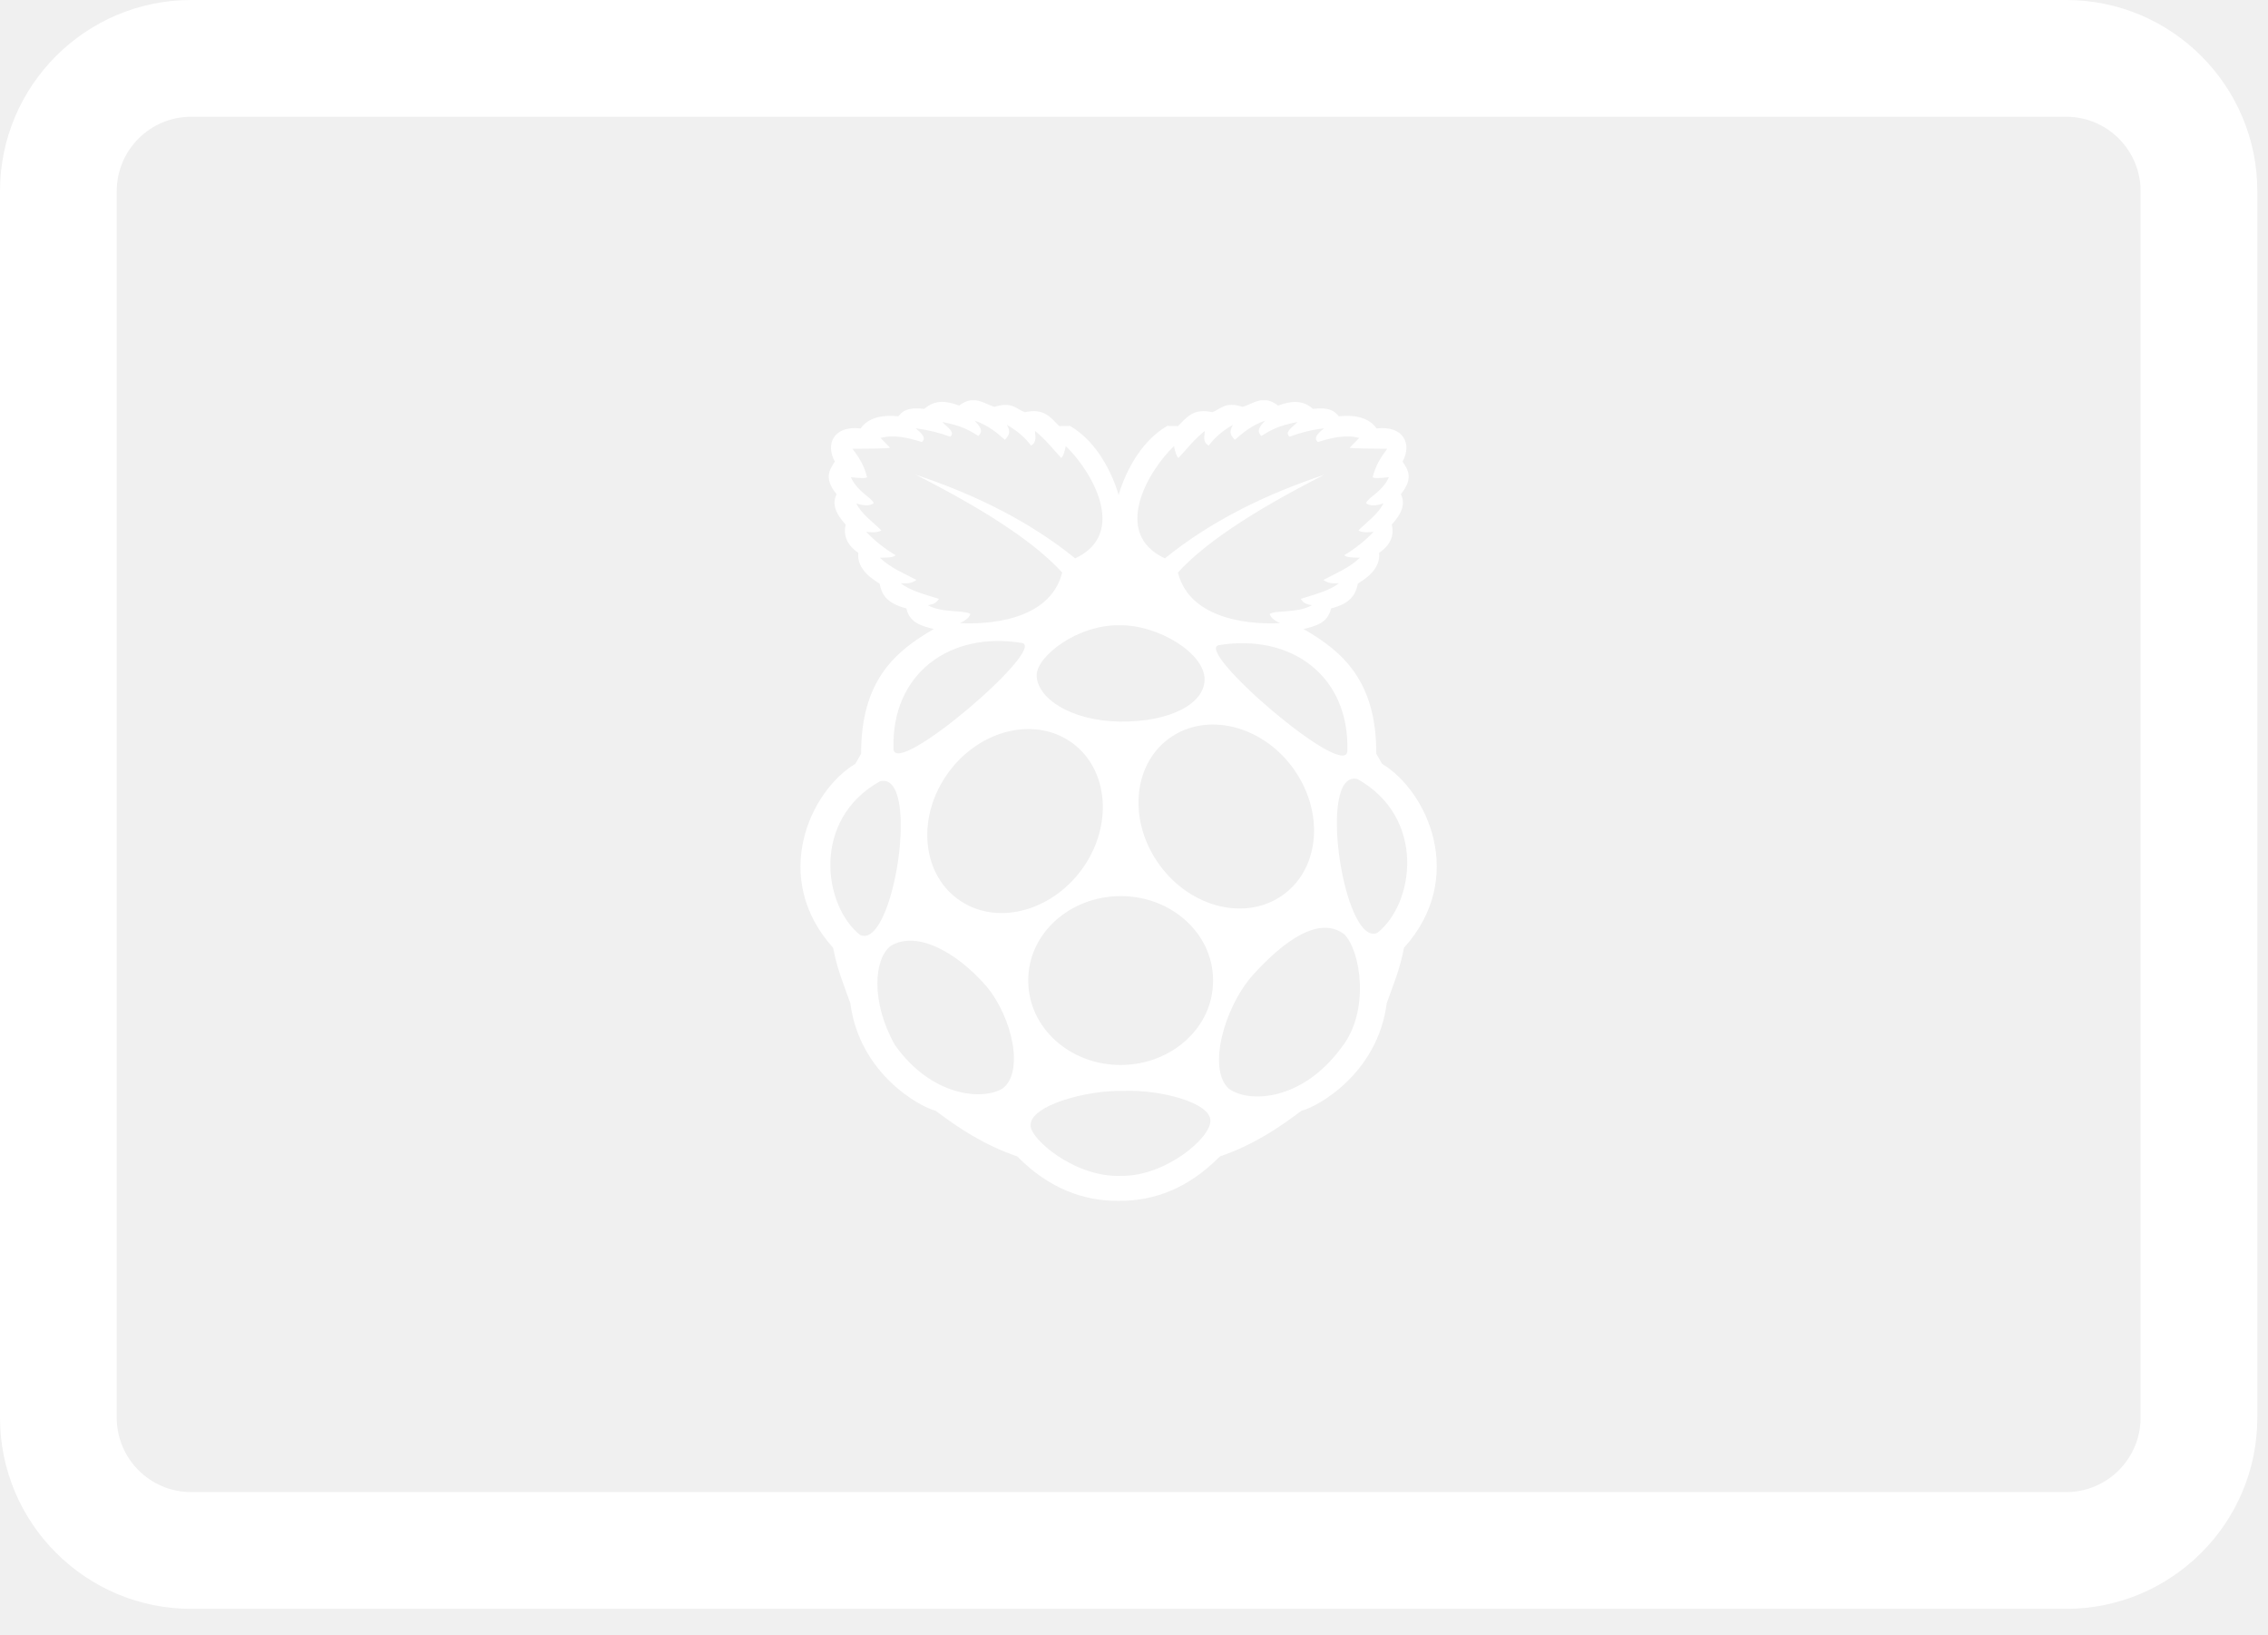
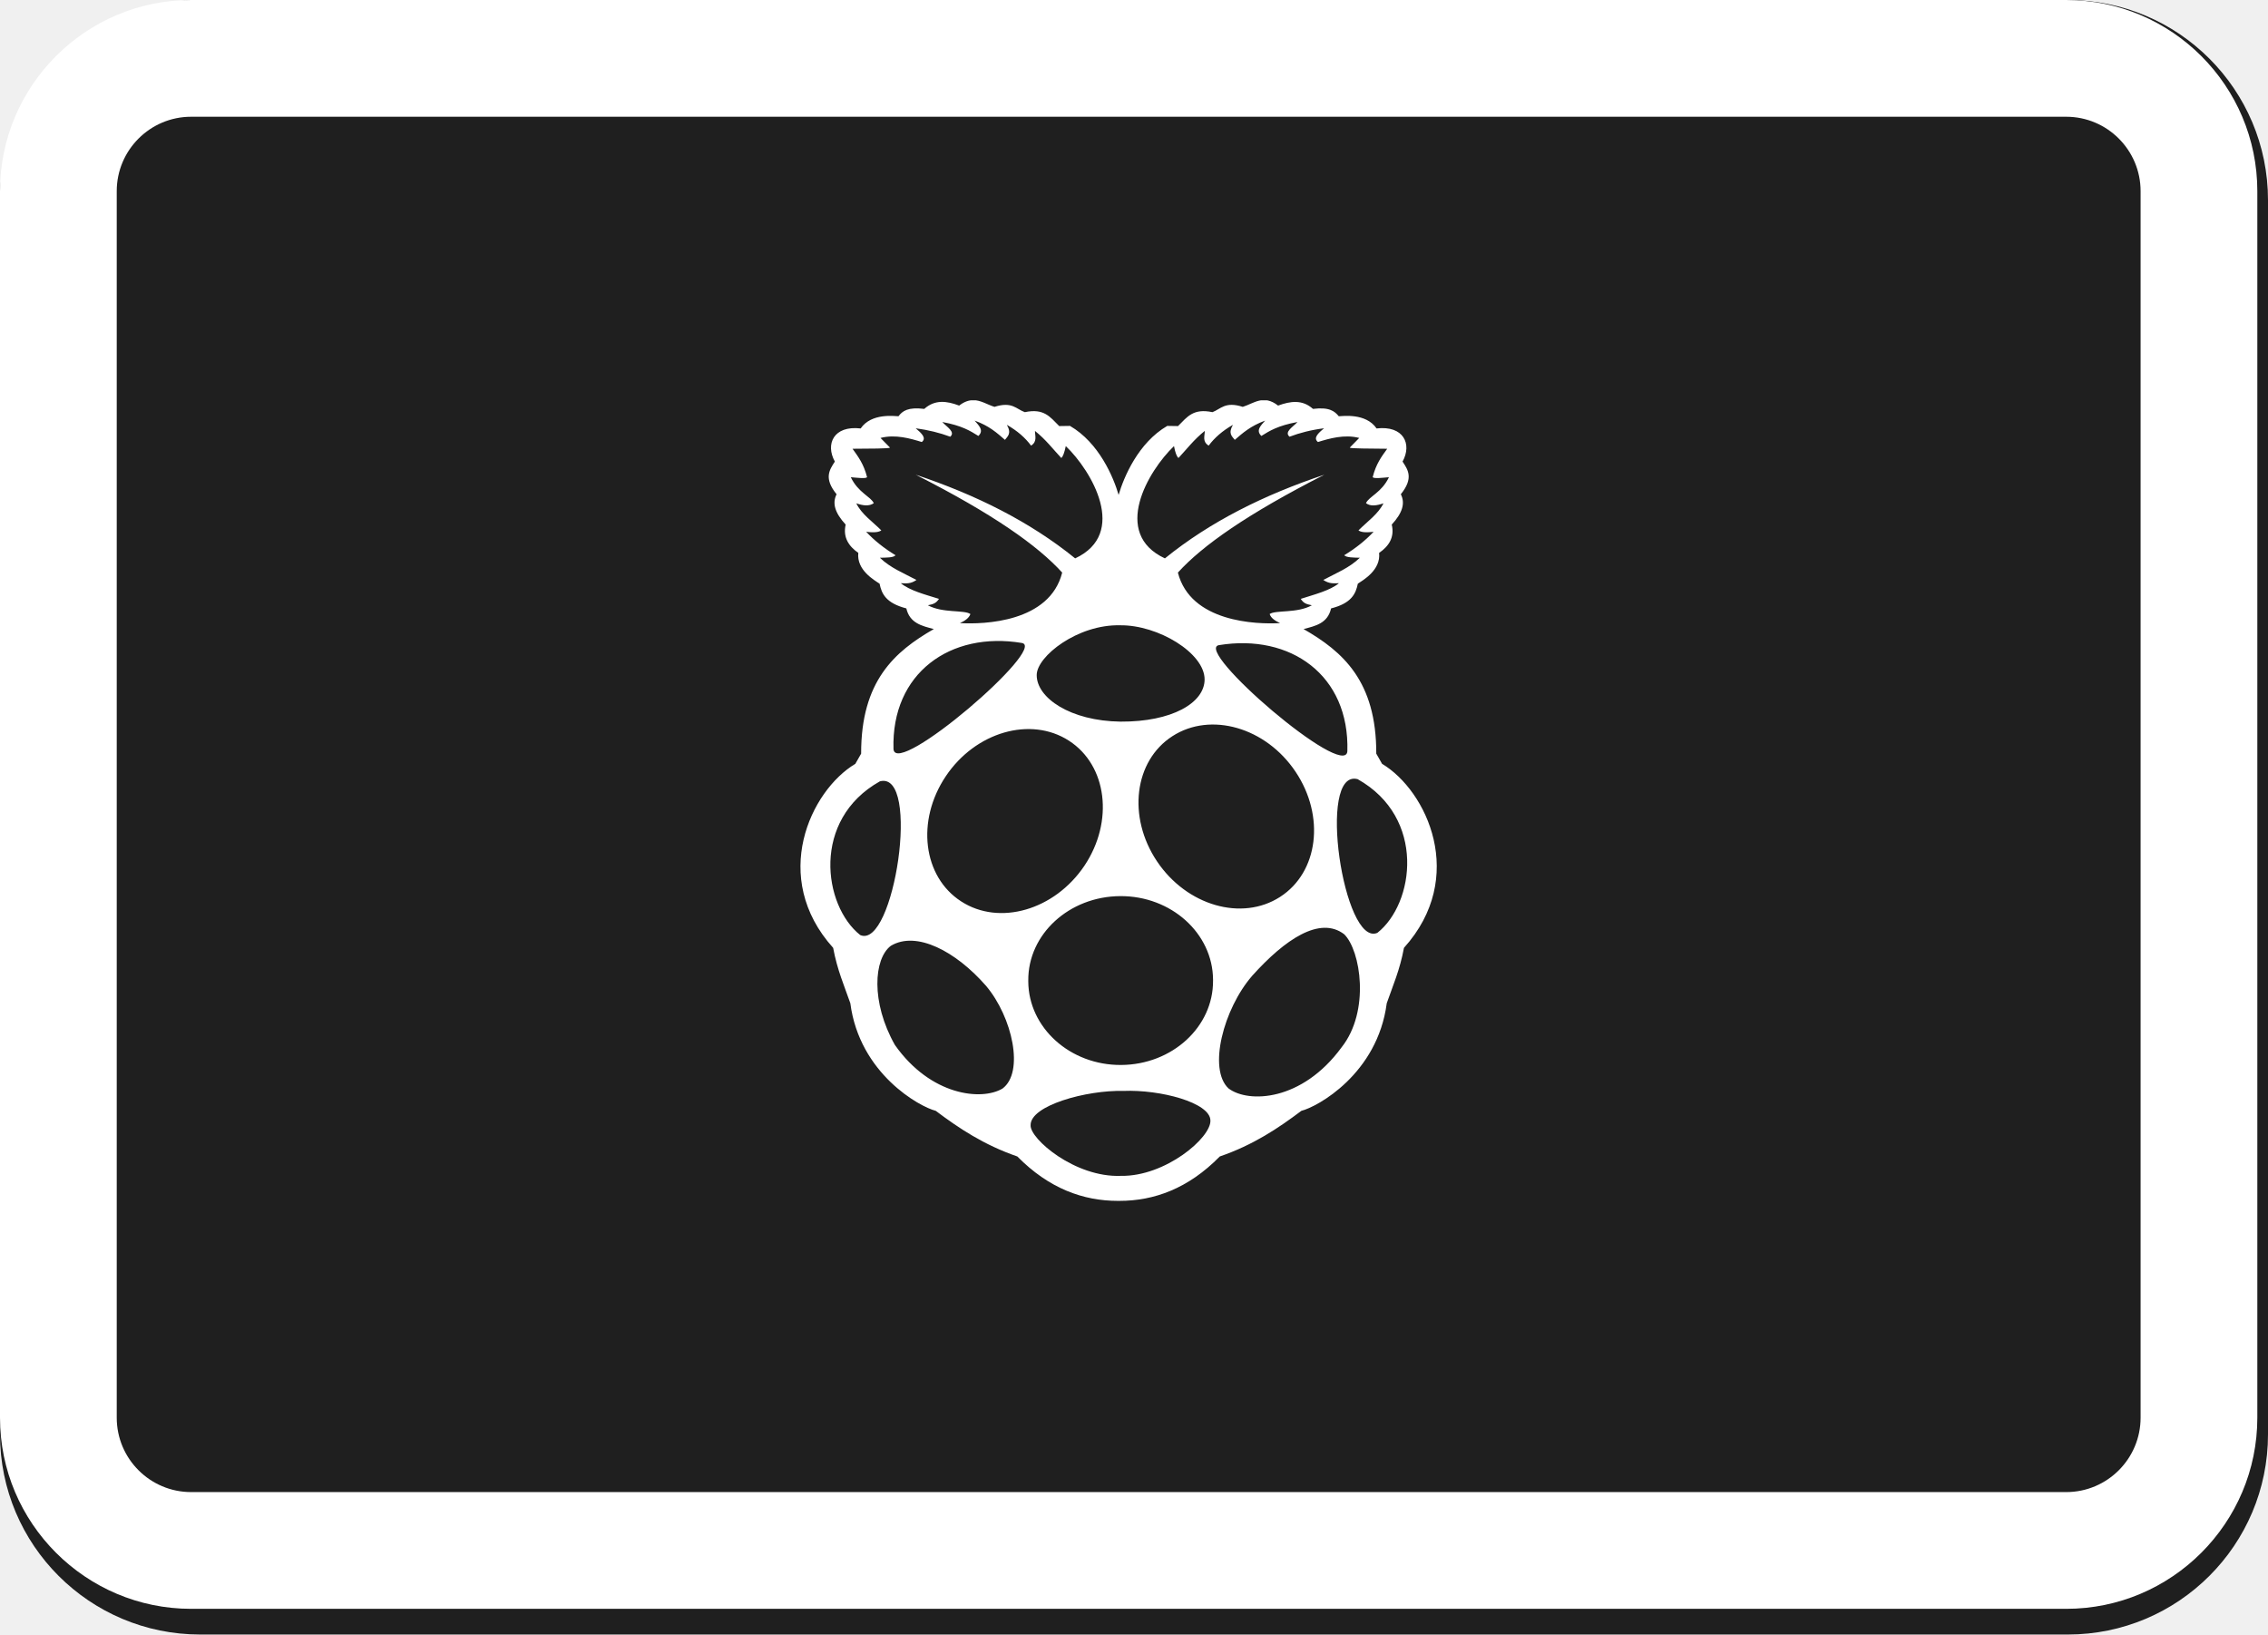
<svg xmlns="http://www.w3.org/2000/svg" class="plexico-icon-headless-plexamp-42" id="headless-plexamp" width="68" height="49" viewBox="0 0 68 49" fill="none">
+   <rect width="68" height="49" rx="6" fill="#1F1F1F" />
  <g clip-path="url(#clip0_1028_1125)">
    <path d="M61.95 48.23H5.73C2.57 48.23 0 45.66 0 42.5V5.73C0 2.57 2.57 0 5.73 0H61.95C65.11 0 67.68 2.57 67.68 5.73V42.5C67.68 45.66 65.11 48.23 61.95 48.23V48.23ZM5.73 3.5C4.5 3.5 3.5 4.5 3.5 5.73V42.5C3.5 43.73 4.5 44.73 5.73 44.73H61.95C63.18 44.73 64.18 43.73 64.18 42.5V5.73C64.18 4.5 63.18 3.5 61.95 3.5H5.73V3.5Z" fill="white" />
    <g clip-path="url(#clip1_1028_1125)">
      <path d="M41.438 22.898L41.264 22.593C41.269 20.419 40.261 19.533 39.084 18.858C39.441 18.764 39.806 18.689 39.909 18.239C40.523 18.084 40.65 17.798 40.711 17.498C40.87 17.39 41.405 17.09 41.349 16.575C41.648 16.369 41.817 16.101 41.728 15.726C42.052 15.375 42.136 15.084 42 14.817C42.389 14.334 42.216 14.086 42.052 13.837C42.342 13.312 42.084 12.75 41.273 12.844C40.95 12.37 40.247 12.478 40.139 12.478C40.017 12.328 39.858 12.197 39.366 12.258C39.047 11.972 38.691 12.023 38.32 12.159C37.884 11.817 37.594 12.094 37.261 12.197C36.731 12.028 36.609 12.258 36.352 12.356C35.775 12.234 35.597 12.497 35.32 12.773L34.997 12.768C34.125 13.275 33.694 14.306 33.539 14.836C33.384 14.306 32.953 13.275 32.081 12.768L31.758 12.773C31.481 12.497 31.303 12.234 30.727 12.356C30.464 12.262 30.347 12.028 29.817 12.197C29.602 12.131 29.4 11.99 29.166 11.995C29.044 12 28.908 12.042 28.758 12.159C28.387 12.018 28.031 11.972 27.712 12.258C27.22 12.197 27.056 12.323 26.939 12.478C26.831 12.478 26.128 12.37 25.805 12.844C24.994 12.75 24.741 13.312 25.031 13.837C24.867 14.09 24.694 14.339 25.083 14.817C24.947 15.084 25.031 15.375 25.355 15.726C25.27 16.101 25.439 16.369 25.734 16.575C25.678 17.09 26.212 17.39 26.372 17.498C26.433 17.798 26.559 18.079 27.174 18.239C27.277 18.684 27.642 18.764 27.998 18.858C26.822 19.533 25.814 20.419 25.819 22.593L25.645 22.898C24.295 23.704 23.081 26.306 24.98 28.415C25.102 29.076 25.312 29.55 25.495 30.075C25.772 32.194 27.581 33.183 28.055 33.3C28.753 33.825 29.498 34.322 30.502 34.669C31.453 35.634 32.484 36 33.516 36H33.562C34.599 36 35.625 35.634 36.572 34.669C37.58 34.322 38.32 33.825 39.019 33.3C39.497 33.183 41.302 32.194 41.578 30.075C41.761 29.55 41.972 29.076 42.094 28.415C43.997 26.301 42.783 23.704 41.438 22.898V22.898ZM40.397 22.523C40.327 23.4 35.761 19.472 36.548 19.34C38.691 18.989 40.467 20.24 40.397 22.523V22.523ZM38.381 26.887C37.233 27.628 35.578 27.15 34.688 25.819C33.797 24.487 34.003 22.809 35.152 22.069C36.3 21.328 37.955 21.806 38.845 23.137C39.736 24.468 39.53 26.147 38.381 26.887ZM35.199 13.373C35.236 13.57 35.283 13.692 35.334 13.729C35.587 13.458 35.794 13.181 36.122 12.918C36.122 13.073 36.042 13.237 36.239 13.359C36.413 13.125 36.652 12.914 36.966 12.736C36.816 12.998 36.938 13.078 37.022 13.186C37.261 12.979 37.491 12.773 37.931 12.609C37.809 12.754 37.641 12.9 37.819 13.069C38.067 12.914 38.316 12.759 38.902 12.651C38.77 12.797 38.494 12.947 38.663 13.092C38.972 12.975 39.319 12.886 39.699 12.839C39.516 12.989 39.366 13.134 39.516 13.251C39.849 13.148 40.308 13.012 40.753 13.129L40.472 13.415C40.439 13.453 41.133 13.444 41.592 13.453C41.423 13.687 41.255 13.908 41.156 14.306C41.203 14.353 41.428 14.325 41.644 14.306C41.423 14.77 41.044 14.883 40.955 15.084C41.091 15.187 41.273 15.159 41.48 15.089C41.32 15.412 40.992 15.637 40.73 15.9C40.795 15.947 40.913 15.975 41.184 15.942C40.941 16.2 40.65 16.434 40.303 16.645C40.364 16.715 40.575 16.715 40.772 16.72C40.458 17.025 40.055 17.184 39.675 17.386C39.862 17.512 39.998 17.484 40.144 17.484C39.877 17.704 39.422 17.817 39 17.953C39.08 18.079 39.159 18.112 39.333 18.145C38.888 18.393 38.245 18.281 38.067 18.408C38.109 18.534 38.236 18.614 38.381 18.679C37.659 18.722 35.695 18.651 35.316 17.165C36.052 16.354 37.397 15.408 39.708 14.231C37.908 14.831 36.286 15.637 34.927 16.739C33.319 15.993 34.42 14.118 35.199 13.373V13.373ZM33.586 18.745C34.72 18.731 36.122 19.579 36.117 20.372C36.112 21.075 35.133 21.642 33.595 21.633C32.091 21.614 31.078 20.92 31.083 20.236C31.083 19.678 32.311 18.712 33.586 18.745ZM27.82 18.145C27.994 18.112 28.073 18.075 28.153 17.953C27.731 17.822 27.277 17.704 27.009 17.484C27.155 17.484 27.291 17.517 27.478 17.386C27.099 17.184 26.695 17.025 26.381 16.72C26.578 16.715 26.789 16.72 26.85 16.645C26.503 16.434 26.212 16.2 25.969 15.942C26.241 15.975 26.358 15.947 26.424 15.9C26.161 15.637 25.828 15.412 25.674 15.089C25.875 15.159 26.062 15.183 26.198 15.084C26.109 14.887 25.73 14.77 25.509 14.306C25.725 14.325 25.95 14.353 25.997 14.306C25.898 13.908 25.725 13.683 25.561 13.453C26.02 13.448 26.714 13.453 26.681 13.415L26.4 13.129C26.845 13.012 27.305 13.148 27.637 13.251C27.788 13.134 27.633 12.989 27.455 12.839C27.834 12.89 28.177 12.975 28.491 13.092C28.655 12.947 28.383 12.797 28.252 12.651C28.837 12.759 29.086 12.914 29.334 13.069C29.512 12.9 29.344 12.754 29.222 12.609C29.663 12.768 29.892 12.979 30.131 13.186C30.211 13.078 30.337 12.998 30.188 12.736C30.502 12.914 30.741 13.125 30.914 13.359C31.106 13.237 31.031 13.069 31.031 12.918C31.359 13.181 31.566 13.458 31.819 13.729C31.87 13.692 31.913 13.57 31.955 13.373C32.733 14.118 33.834 15.993 32.236 16.739C30.877 15.637 29.255 14.831 27.455 14.231C29.766 15.403 31.111 16.354 31.847 17.165C31.472 18.656 29.503 18.722 28.781 18.679C28.927 18.614 29.053 18.529 29.095 18.408C28.908 18.276 28.27 18.389 27.82 18.145V18.145ZM30.637 19.275C31.425 19.406 26.859 23.329 26.789 22.458C26.719 20.175 28.5 18.919 30.637 19.275ZM25.791 28.031C24.68 27.15 24.323 24.576 26.381 23.423C27.623 23.095 26.803 28.476 25.791 28.031ZM30.056 32.634C29.433 33.004 27.909 32.854 26.831 31.326C26.105 30.042 26.198 28.739 26.709 28.354C27.474 27.895 28.655 28.514 29.564 29.554C30.356 30.492 30.717 32.147 30.056 32.634V32.634ZM28.819 27.023C27.67 26.283 27.464 24.604 28.355 23.273C29.245 21.942 30.9 21.464 32.048 22.204C33.197 22.945 33.403 24.623 32.513 25.954C31.617 27.286 29.962 27.764 28.819 27.023V27.023ZM33.609 35.25C32.231 35.306 30.881 34.139 30.9 33.736C30.881 33.14 32.578 32.676 33.68 32.704C34.791 32.658 36.286 33.056 36.291 33.59C36.314 34.106 34.941 35.273 33.609 35.25V35.25ZM36.37 29.395C36.38 30.787 35.142 31.917 33.614 31.926C32.086 31.936 30.839 30.811 30.83 29.423V29.395C30.82 28.003 32.058 26.873 33.586 26.864C35.114 26.854 36.361 27.979 36.37 29.367V29.395V29.395ZM40.224 31.397C39.038 33.019 37.43 33.079 36.834 32.629C36.211 32.048 36.684 30.244 37.542 29.254C38.522 28.162 39.572 27.45 40.303 28.008C40.795 28.49 41.086 30.309 40.224 31.397ZM41.297 27.965C40.289 28.406 39.469 23.029 40.706 23.358C42.764 24.515 42.408 27.089 41.297 27.965Z" fill="white" />
    </g>
  </g>
  <defs>
    <clipPath id="clip0_1028_1125">
      <rect width="67.68" height="48.23" fill="white" />
    </clipPath>
    <clipPath id="clip1_1028_1125">
      <rect width="19.078" height="24" fill="white" transform="translate(24 12)" />
    </clipPath>
  </defs>
</svg>
